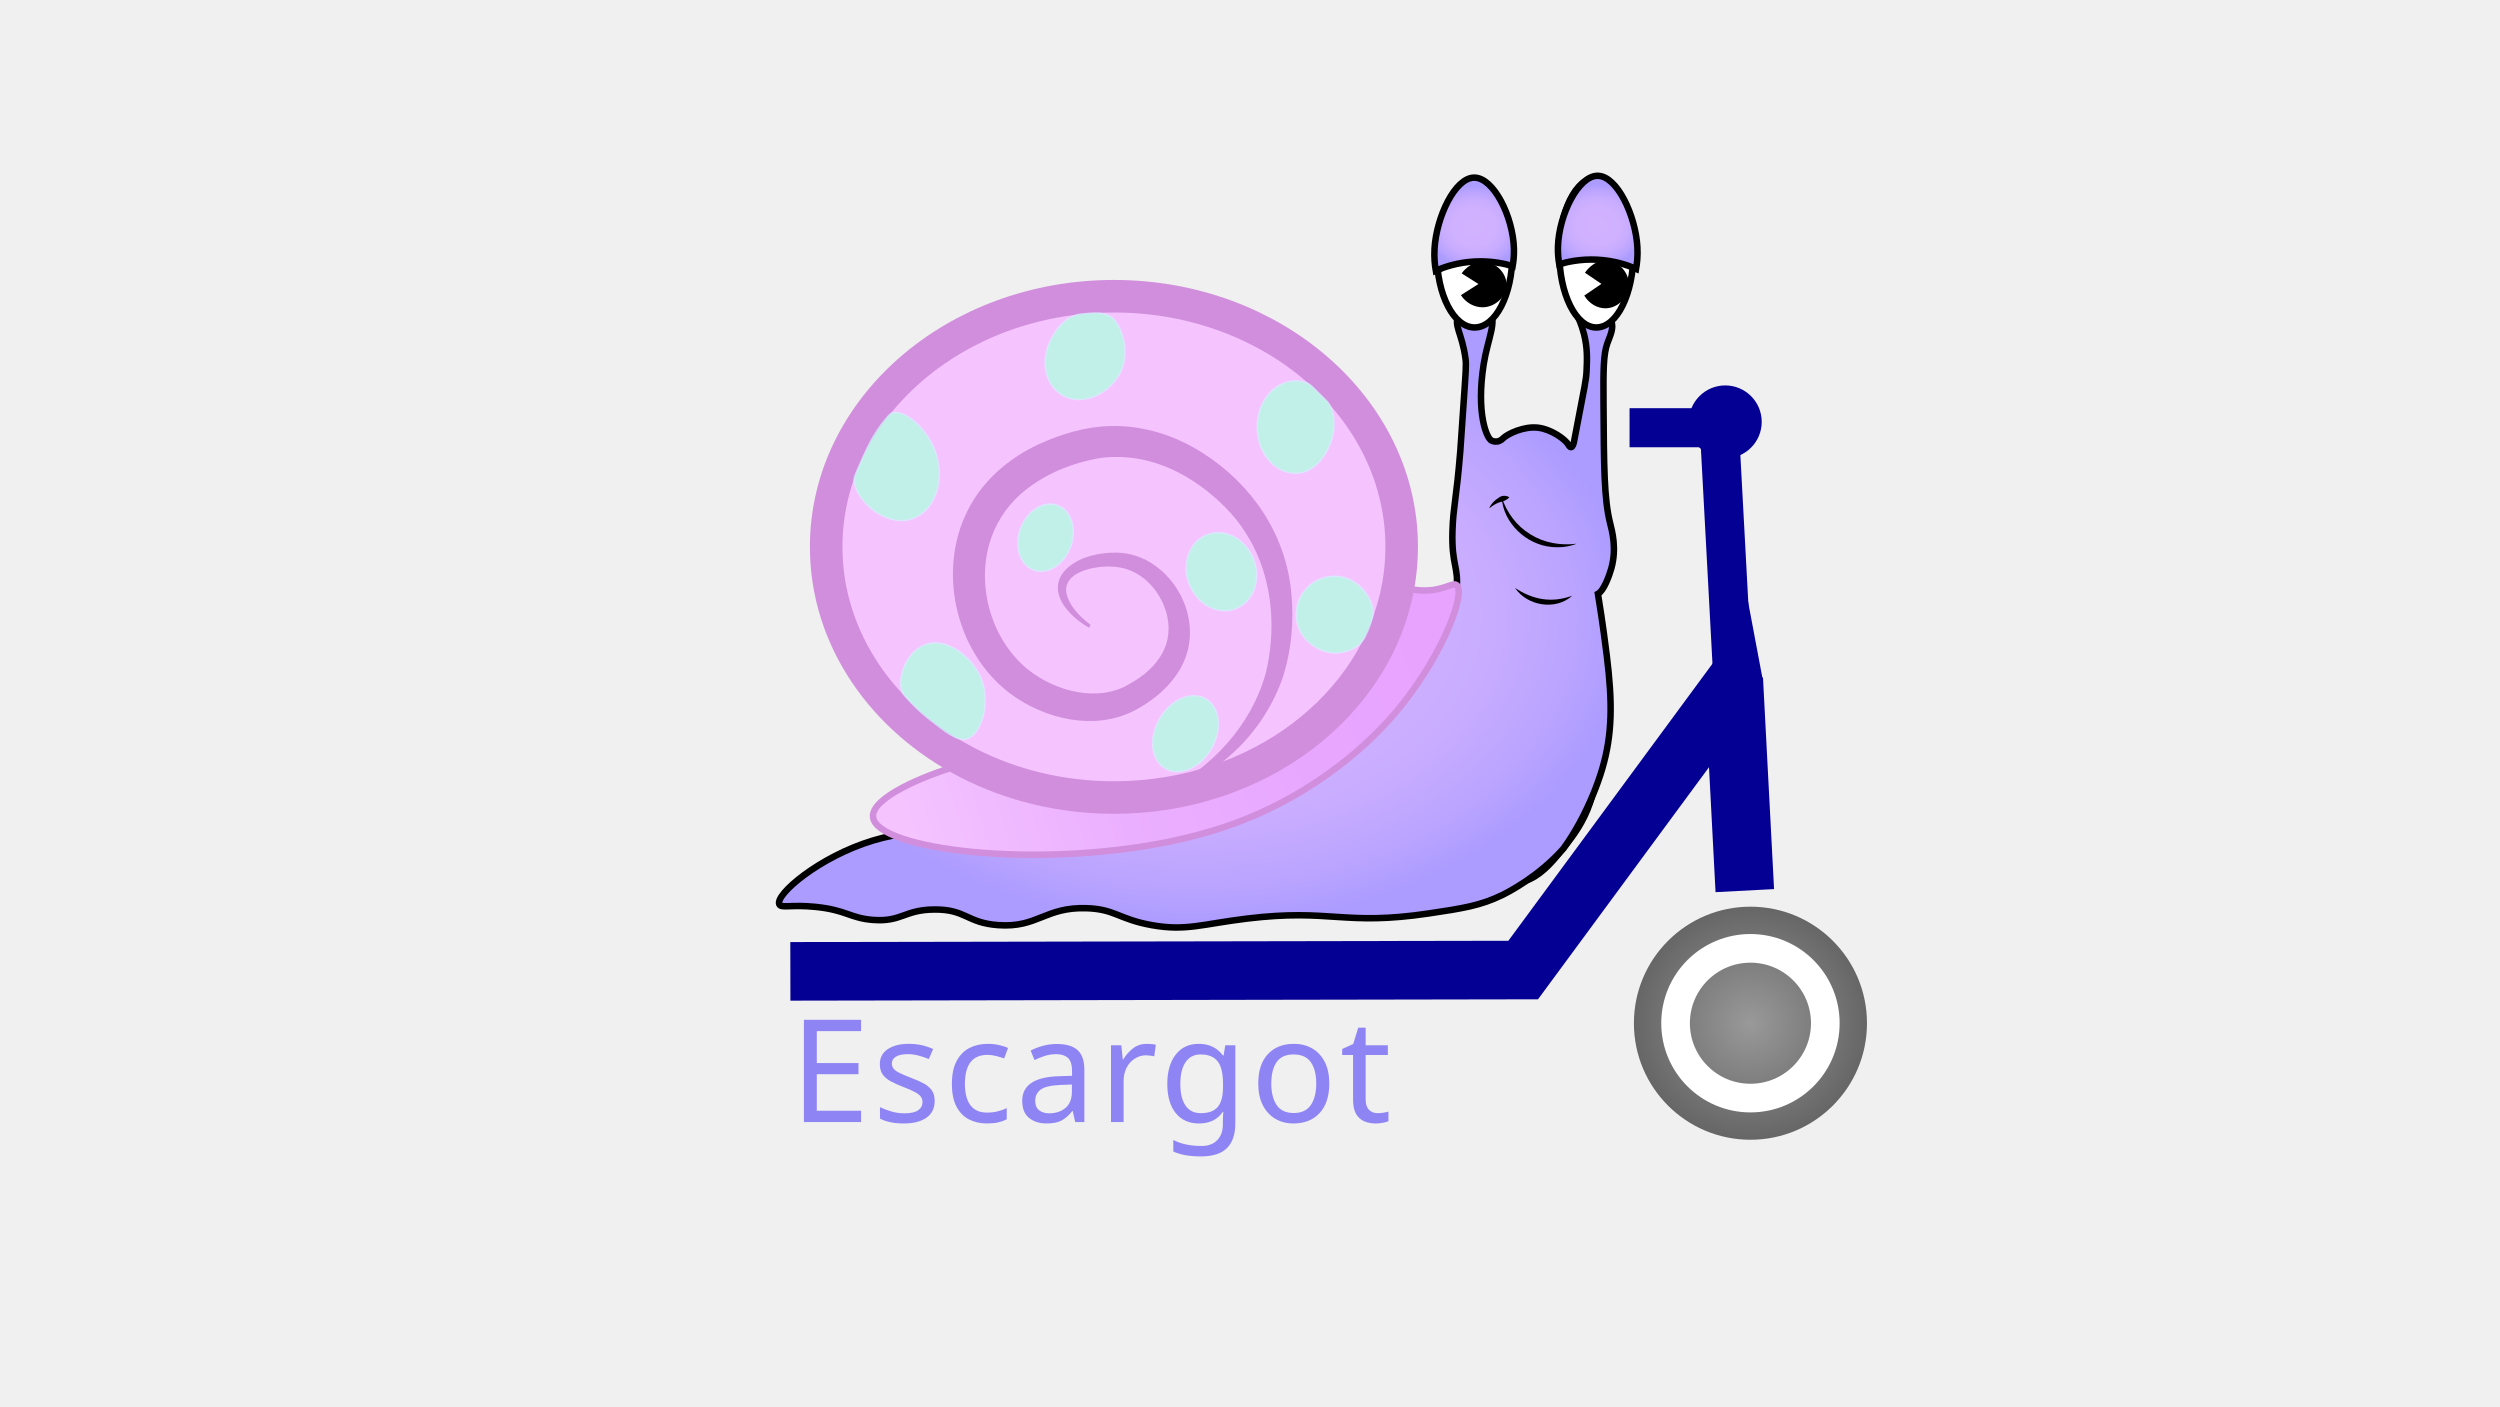
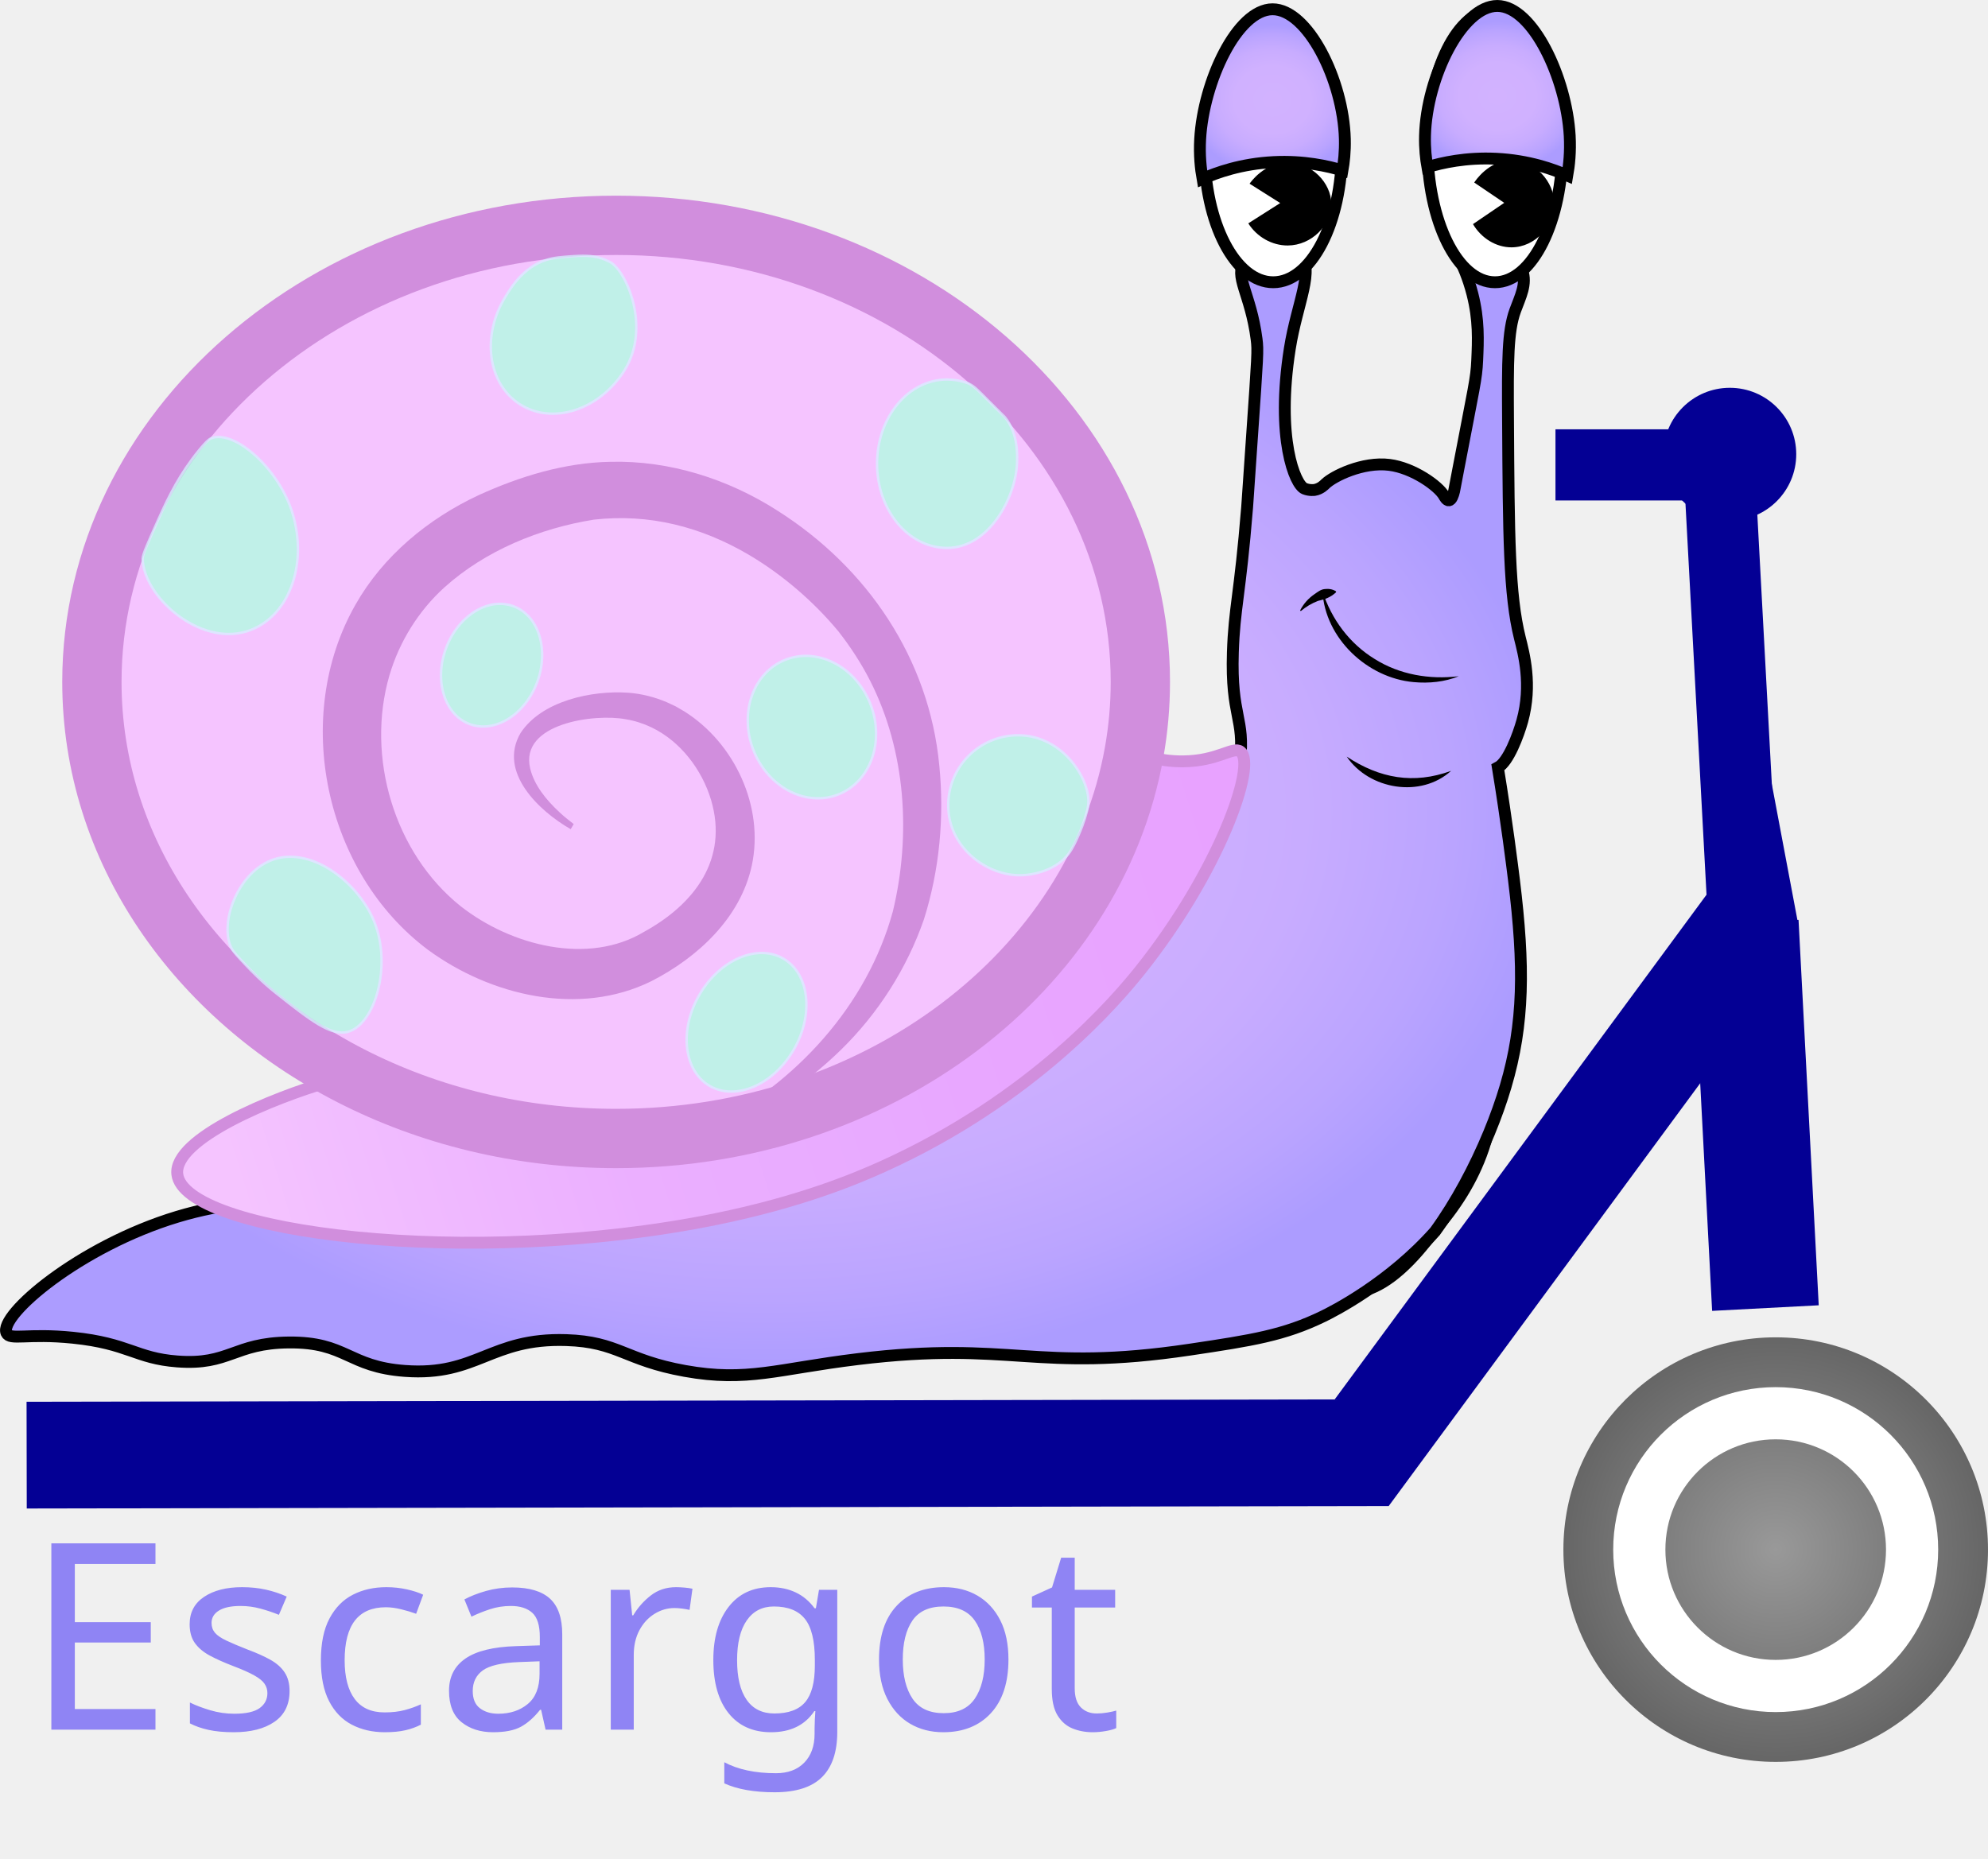
- <svg xmlns="http://www.w3.org/2000/svg" version="1.1" viewBox="0 0 1920 1080">
-   <defs>
-     <style>
+ <svg xmlns="http://www.w3.org/2000/svg" version="1.1" viewBox="0 0 838.08 783.46" id="svg63" width="838.08" height="783.46">
+   <defs id="defs37">
+     <style id="style1">
      .st0 {
        fill: url(#linear-gradient2);
      }

      .st1 {
        fill: url(#radial-gradient3);
      }

      .st1, .st2, .st3, .st4, .st5, .st6, .st7, .st8, .st9, .st10, .st11, .st12, .st13, .st14 {
        stroke-miterlimit: 10;
      }

      .st1, .st7, .st9, .st10, .st11 {
        stroke: #000;
      }

      .st1, .st7, .st9, .st10, .st14 {
        stroke-width: 5px;
      }

      .st2 {
        stroke: url(#linear-gradient);
      }

      .st2, .st15, .st3, .st16, .st4, .st6, .st11 {
        fill: none;
      }

      .st2, .st16, .st17, .st18, .st19 {
        display: none;
      }

      .st2, .st12 {
        stroke-width: 25px;
      }

      .st3 {
        stroke-width: 22px;
      }

      .st3, .st16 {
        stroke: #fff;
      }

      .st16 {
        stroke-miterlimit: 10;
        stroke-width: 22px;
      }

      .st20 {
        stroke-miterlimit: 10;
        stroke-width: 1px;
      }

      .st20, .st21, .st22, .st8, .st23, .st24 {
        isolation: isolate;
      }

      .st20, .st21, .st8, .st24 {
        fill: #afffe0;
        opacity: .75;
        stroke: #d7f0ff;
      }

      .st21 {
        stroke-miterlimit: 10;
        stroke-width: 1px;
      }

      .st4 {
        stroke-width: 30px;
      }

      .st4, .st5, .st6, .st13 {
        stroke: #040094;
      }

      .st5 {
        stroke-width: 2px;
      }

      .st5, .st25 {
        fill: #040094;
      }

      .st6 {
        stroke-width: 45px;
      }

      .st7 {
        fill: #fff;
      }

      .st9 {
        fill: url(#radial-gradient1);
      }

      .st10 {
        fill: url(#radial-gradient2);
      }

      .st11 {
        stroke-width: 4px;
      }

      .st12 {
        fill: #f5c4ff;
      }

      .st12, .st14 {
        stroke: #d18edd;
      }

      .st13 {
        fill: url(#linear-gradient1);
      }

      .st18 {
        fill: url(#radial-gradient);
      }

      .st26 {
        fill: url(#radial-gradient4);
      }

      .st19 {
        fill: url(#linear-gradient3);
      }

      .st27 {
        fill: #d18edd;
      }

      .st14 {
        fill: url(#linear-gradient4);
      }

      .st23 {
        fill: #8f84f4;
        font-family: BerlinSansFB-Reg, 'Berlin Sans FB';
        font-size: 110px;
        letter-spacing: .02em;
      }

      .st24 {
        stroke-miterlimit: 10;
        stroke-width: 1px;
      }
    </style>
-     <linearGradient id="linear-gradient" x1="407.32" y1="339.27" x2="631.78" y2="339.27" gradientTransform="translate(88.26 1119.62) rotate(-7.49) scale(.93 -.93) skewX(.45)" gradientUnits="userSpaceOnUse">
-       <stop offset="0" stop-color="#666" />
-       <stop offset=".65" stop-color="#868686" />
-       <stop offset="1" stop-color="#999" />
-     </linearGradient>
-     <radialGradient id="radial-gradient" cx="507.66" cy="270.83" fx="507.66" fy="270.83" r="89.5" gradientTransform="translate(0 1080) scale(1 -1)" gradientUnits="userSpaceOnUse">
-       <stop offset="0" stop-color="#999" />
-       <stop offset="1" stop-color="#666" />
-     </radialGradient>
-     <linearGradient id="linear-gradient1" x1="428.5" y1="371" x2="1351.5" y2="371" gradientTransform="translate(0 1080) scale(1 -1)" gradientUnits="userSpaceOnUse">
-       <stop offset="0" stop-color="#666" />
-       <stop offset=".65" stop-color="#868686" />
-       <stop offset="1" stop-color="#999" />
-     </linearGradient>
-     <linearGradient id="linear-gradient2" x1="1295.5" y1="640.5" x2="1343.5" y2="640.5" gradientTransform="translate(0 1080) scale(1 -1)" gradientUnits="userSpaceOnUse">
-       <stop offset="0" stop-color="#666" />
-       <stop offset=".65" stop-color="#868686" />
-       <stop offset="1" stop-color="#999" />
-     </linearGradient>
-     <radialGradient id="radial-gradient1" cx="918.89" cy="607.85" fx="918.89" fy="607.85" r="333.38" gradientTransform="translate(0 906.01) scale(1 -.71)" gradientUnits="userSpaceOnUse">
-       <stop offset="0" stop-color="#d2b2ff" />
-       <stop offset=".45" stop-color="#d0b1ff" />
-       <stop offset=".68" stop-color="#c8acff" />
-       <stop offset=".87" stop-color="#baa4ff" />
-       <stop offset="1" stop-color="#ac9cff" />
-     </radialGradient>
-     <linearGradient id="linear-gradient3" x1="1158.17" y1="991.99" x2="1445.96" y2="991.99" gradientTransform="translate(-301.34 1106.32) rotate(-.97) scale(1.24 -1) skewX(1.75)" gradientUnits="userSpaceOnUse">
-       <stop offset="0" stop-color="#666" />
-       <stop offset=".65" stop-color="#868686" />
-       <stop offset="1" stop-color="#999" />
-     </linearGradient>
-     <linearGradient id="linear-gradient4" x1="697.4" y1="440.99" x2="1126.67" y2="574.87" gradientTransform="translate(0 1080) scale(1 -1)" gradientUnits="userSpaceOnUse">
-       <stop offset="0" stop-color="#f5c4ff" />
-       <stop offset=".08" stop-color="#f2bfff" />
-       <stop offset=".36" stop-color="#ebafff" />
-       <stop offset=".59" stop-color="#e8aaff" />
-       <stop offset=".68" stop-color="#e8a7ff" />
-       <stop offset=".99" stop-color="#e8a2ff" />
-     </linearGradient>
-     <radialGradient id="radial-gradient2" cx="1227.05" cy="914.21" fx="1227.05" fy="914.21" r="35.88" gradientTransform="translate(0 977.62) scale(1 -.88)" gradientUnits="userSpaceOnUse">
-       <stop offset="0" stop-color="#d2b2ff" />
-       <stop offset=".45" stop-color="#d0b1ff" />
-       <stop offset=".68" stop-color="#c8acff" />
-       <stop offset=".87" stop-color="#baa4ff" />
-       <stop offset="1" stop-color="#ac9cff" />
-     </radialGradient>
-     <radialGradient id="radial-gradient3" cx="1132.16" cy="912.61" fx="1132.16" fy="912.61" r="35.88" gradientTransform="translate(0 977.62) scale(1 -.88)" gradientUnits="userSpaceOnUse">
-       <stop offset="0" stop-color="#d2b2ff" />
-       <stop offset=".45" stop-color="#d0b1ff" />
-       <stop offset=".68" stop-color="#c8acff" />
-       <stop offset=".87" stop-color="#baa4ff" />
-       <stop offset="1" stop-color="#ac9cff" />
-     </radialGradient>
-     <radialGradient id="radial-gradient4" cx="1344.54" cy="282.4" fx="1344.54" fy="282.4" r="89.5" gradientTransform="translate(8.1 1105.2) rotate(-1.58) scale(1 -1)" gradientUnits="userSpaceOnUse">
-       <stop offset="0" stop-color="#999" />
-       <stop offset="1" stop-color="#666" />
+     <linearGradient id="linear-gradient" x1="407.32" y1="339.27" x2="631.78" y2="339.27" gradientTransform="matrix(0.9220649,-0.1212284,-0.1139864,-0.923017,88.26,1119.62)" gradientUnits="userSpaceOnUse">
+       <stop offset="0" stop-color="#666" id="stop1" />
+       <stop offset=".65" stop-color="#868686" id="stop2" />
+       <stop offset="1" stop-color="#999" id="stop3" />
+     </linearGradient>
+     <radialGradient id="radial-gradient" cx="507.66" cy="270.83" fx="507.66" fy="270.83" r="89.5" gradientTransform="matrix(1,0,0,-1,0,1080)" gradientUnits="userSpaceOnUse">
+       <stop offset="0" stop-color="#999" id="stop4" />
+       <stop offset="1" stop-color="#666" id="stop5" />
+     </radialGradient>
+     <linearGradient id="linear-gradient1" x1="428.5" y1="371" x2="1351.5" y2="371" gradientTransform="matrix(1,0,0,-1,0,1080)" gradientUnits="userSpaceOnUse">
+       <stop offset="0" stop-color="#666" id="stop6" />
+       <stop offset=".65" stop-color="#868686" id="stop7" />
+       <stop offset="1" stop-color="#999" id="stop8" />
+     </linearGradient>
+     <linearGradient id="linear-gradient2" x1="1295.5" y1="640.5" x2="1343.5" y2="640.5" gradientTransform="matrix(1,0,0,-1,0,1080)" gradientUnits="userSpaceOnUse">
+       <stop offset="0" stop-color="#666" id="stop9" />
+       <stop offset=".65" stop-color="#868686" id="stop10" />
+       <stop offset="1" stop-color="#999" id="stop11" />
+     </linearGradient>
+     <radialGradient id="radial-gradient1" cx="918.89" cy="607.85" fx="918.89" fy="607.85" r="333.38" gradientTransform="matrix(1,0,0,-0.71,0,906.01)" gradientUnits="userSpaceOnUse">
+       <stop offset="0" stop-color="#d2b2ff" id="stop12" />
+       <stop offset=".45" stop-color="#d0b1ff" id="stop13" />
+       <stop offset=".68" stop-color="#c8acff" id="stop14" />
+       <stop offset=".87" stop-color="#baa4ff" id="stop15" />
+       <stop offset="1" stop-color="#ac9cff" id="stop16" />
+     </radialGradient>
+     <linearGradient id="linear-gradient3" x1="1158.17" y1="991.99" x2="1445.96" y2="991.99" gradientTransform="matrix(1.239822,-0.02099182,0.02095111,-1.000498,-301.34,1106.32)" gradientUnits="userSpaceOnUse">
+       <stop offset="0" stop-color="#666" id="stop17" />
+       <stop offset=".65" stop-color="#868686" id="stop18" />
+       <stop offset="1" stop-color="#999" id="stop19" />
+     </linearGradient>
+     <linearGradient id="linear-gradient4" x1="697.4" y1="440.99" x2="1126.67" y2="574.87" gradientTransform="matrix(1,0,0,-1,0,1080)" gradientUnits="userSpaceOnUse">
+       <stop offset="0" stop-color="#f5c4ff" id="stop20" />
+       <stop offset=".08" stop-color="#f2bfff" id="stop21" />
+       <stop offset=".36" stop-color="#ebafff" id="stop22" />
+       <stop offset=".59" stop-color="#e8aaff" id="stop23" />
+       <stop offset=".68" stop-color="#e8a7ff" id="stop24" />
+       <stop offset=".99" stop-color="#e8a2ff" id="stop25" />
+     </linearGradient>
+     <radialGradient id="radial-gradient2" cx="1227.05" cy="914.21" fx="1227.05" fy="914.21" r="35.88" gradientTransform="matrix(1,0,0,-0.88,0,977.62)" gradientUnits="userSpaceOnUse">
+       <stop offset="0" stop-color="#d2b2ff" id="stop26" />
+       <stop offset=".45" stop-color="#d0b1ff" id="stop27" />
+       <stop offset=".68" stop-color="#c8acff" id="stop28" />
+       <stop offset=".87" stop-color="#baa4ff" id="stop29" />
+       <stop offset="1" stop-color="#ac9cff" id="stop30" />
+     </radialGradient>
+     <radialGradient id="radial-gradient3" cx="1132.16" cy="912.61" fx="1132.16" fy="912.61" r="35.88" gradientTransform="matrix(1,0,0,-0.88,0,977.62)" gradientUnits="userSpaceOnUse">
+       <stop offset="0" stop-color="#d2b2ff" id="stop31" />
+       <stop offset=".45" stop-color="#d0b1ff" id="stop32" />
+       <stop offset=".68" stop-color="#c8acff" id="stop33" />
+       <stop offset=".87" stop-color="#baa4ff" id="stop34" />
+       <stop offset="1" stop-color="#ac9cff" id="stop35" />
+     </radialGradient>
+     <radialGradient id="radial-gradient4" cx="1344.54" cy="282.4" fx="1344.54" fy="282.4" r="89.5" gradientTransform="matrix(0.9996198,-0.02757271,-0.02757271,-0.9996198,8.1,1105.2)" gradientUnits="userSpaceOnUse">
+       <stop offset="0" stop-color="#999" id="stop36" />
+       <stop offset="1" stop-color="#666" id="stop37" />
    </radialGradient>
  </defs>
-   <g id="Layer_1">
+   <g id="Layer_1" transform="translate(-595.7603,-132.4999)">
    <g id="Layer_4" class="st17">
-       <ellipse class="st25" cx="1106" cy="560.5" rx="864" ry="525.5" />
+       <ellipse class="st25" cx="1106" cy="560.5" rx="864" ry="525.5" id="ellipse37" />
    </g>
    <g id="Layer_5">
-       <path class="st6" d="M607,746c187.6-.34,375.2-.67,562.8-1.01,55.16-74.88,110.33-149.76,165.49-224.64" />
-       <path class="st2" d="M424,708.92c48.15-27.83,106.04-27.33,148.84,1.64,45.46,30.77,55.01,80.85,56.73,91.05" />
-       <circle class="st18" cx="507.66" cy="809.17" r="89.5" />
-       <circle class="st16" cx="507.68" cy="809.2" r="57.5" />
-       <line class="st4" x1="1320.5" y1="329.5" x2="1339.5" y2="682.5" />
-       <line class="st4" x1="1251.5" y1="328.5" x2="1328.5" y2="328.5" />
-       <circle class="st25" cx="1325" cy="324" r="28" />
-       <line class="st6" x1="1331.5" y1="521.5" x2="1340.01" y2="684" />
-       <path class="st5" d="M1352.5,520.5c-4.33-23-8.67-46-13-69,1.25,10.29,2.08,25.09-.5,42.5-3.43,23.09-11.04,38.46-7,41,2,1.26,7.03-.53,20.5-14.5Z" />
-       <rect class="st15" x="606.74" y="785.72" width="544.82" height="130.24" />
+       <path class="st6" d="m 607,746 c 187.6,-0.34 375.2,-0.67 562.8,-1.01 55.16,-74.88 110.33,-149.76 165.49,-224.64" id="path37" />
+       <path class="st2" d="m 424,708.92 c 48.15,-27.83 106.04,-27.33 148.84,1.64 45.46,30.77 55.01,80.85 56.73,91.05" id="path38" style="stroke:url(#linear-gradient)" />
+       <circle class="st18" cx="507.66" cy="809.17" r="89.5" id="circle38" style="fill:url(#radial-gradient)" />
+       <circle class="st16" cx="507.68" cy="809.2" r="57.5" id="circle39" />
+       <line class="st4" x1="1320.5" y1="329.5" x2="1339.5" y2="682.5" id="line39" />
+       <line class="st4" x1="1251.5" y1="328.5" x2="1328.5" y2="328.5" id="line40" />
+       <circle class="st25" cx="1325" cy="324" r="28" id="circle40" />
+       <line class="st6" x1="1331.5" y1="521.5" x2="1340.01" y2="684" id="line41" />
+       <path class="st5" d="m 1352.5,520.5 c -4.33,-23 -8.67,-46 -13,-69 1.25,10.29 2.08,25.09 -0.5,42.5 -3.43,23.09 -11.04,38.46 -7,41 2,1.26 7.03,-0.53 20.5,-14.5 z" id="path41" />
+       <rect class="st15" x="606.74" y="785.72" width="544.82" height="130.24" id="rect41" />
    </g>
    <g id="Layer_2">
      <g id="Layer_3" class="st17">
-         <path class="st13" d="M1351.5,676.5h-771c-50.67,21.67-101.33,43.33-152,65,262.33-1.33,524.67-2.67,787-4,45.33-20.33,90.67-40.67,136-61Z" />
-         <rect class="st0" x="1295.5" y="102.5" width="48" height="674" />
+         <path class="st13" d="m 1351.5,676.5 h -771 c -50.67,21.67 -101.33,43.33 -152,65 262.33,-1.33 524.67,-2.67 787,-4 45.33,-20.33 90.67,-40.67 136,-61 z" id="path42" style="fill:url(#linear-gradient1)" />
+         <rect class="st0" x="1295.5" y="102.5" width="48" height="674" id="rect42" style="fill:url(#linear-gradient2)" />
      </g>
-       <path class="st11" d="M1200.76,651.67c-9.32,12.83-19.49,22.42-29.11,25.2,8.84-5.97,19.54-14.39,29.11-25.2Z" />
-       <path class="st9" d="M1227.22,456.09c3.8,23.26,6.09,41.86,6.78,47.41,4.48,36.29,4.3,60.59-3.5,87-1.87,6.32-4.22,12.92-6.95,19.54-6.08,14.74-14.04,29.57-22.75,41.57-.01.02-.03.04-.04.06-9.57,10.81-20.27,19.23-29.11,25.2-9.14,6.17-16.29,9.73-18.15,10.63-16.48,7.99-29.88,10.1-56,14-65.84,9.83-74.91-3.91-140,4-34.1,4.14-46.65,9.74-73,5-25.32-4.55-28.08-12.3-50-13-32.12-1.03-37.45,15.24-68,13-24.16-1.77-24.61-12.23-49-12-23.17.21-24.94,9.67-47,8-17.52-1.32-20.46-7.59-44-10-19.16-1.96-26.56,1.23-28-2-3.31-7.46,30.82-36.58,72-49,39.32-11.86,72.69-4.75,89-2,106.1,17.89,222.9-19.81,283-71,30.14-25.67,50.75-59.31,57-70,15.12-25.87,17.99-40.35,19-49,2.15-18.42-3.88-18.6-3-46,.6-18.6,3.01-24.07,6-61,.15-1.85-.04.39,2-29,2.46-35.47,2.62-37.18,2-42-2.52-19.47-9.65-26.37-5-33,4.55-6.49,17.54-8.14,23-3,6.8,6.4-.95,20.65-4,40-5.95,37.79,2.17,57.37,6.21,59.01,2.17.88,4.22.55,4.22.55,2.5-.41,4.12-2.11,4.57-2.56,3.27-3.2,15.76-9.43,27-8,10.08,1.28,20.68,8.92,23,13,.22.39,1.09,2.03,2.08,1.95,1.09-.09,1.79-2.23,2.18-3.82.38-2.03.99-5.23,1.74-9.13,6.77-35.46,7.65-38.19,8-46,.38-8.52.77-17.09-2-28-3.66-14.41-9.54-20.01-7-23,3.9-4.58,24,1.26,28,13,2,5.86-.79,10.95-3,17-3.16,8.64-3.15,21.21-3,46,.3,49.14.44,73.72,5,92,1.61,6.45,5.26,19.65,1,35-1.6,5.74-5.82,17.28-10.28,19.59h0Z" />
-       <path class="st11" d="M1223.55,610.04c-.59,2.34-1.27,4.66-2.05,6.96-4.57,13.42-12.17,24.97-20.7,34.61,8.71-12,16.67-26.83,22.75-41.57Z" />
-       <path d="M1153.27,381.78c3.84,11.87,11.46,22.11,22.04,28.57,10.46,6.59,23.09,8.74,35.42,7.25-5.92,2.42-12.55,3.08-19.04,2.48-19.51-1.73-37.33-18.46-38.42-38.3h0Z" />
-       <path d="M1143.84,389.88c1.37-2.73,3.51-5.14,6.06-6.87,1.29-.88,2.61-1.99,4.24-2.15,1.6-.19,3.28-.05,4.84.95l.03.4c-2.46,2.25-4.65,2.93-7.61,3.63-2.62,1-5.07,2.45-7.25,4.29.01-.01-.31-.25-.31-.25h0Z" />
-       <path d="M1163.5,451.5c13.88,9.17,28.18,11.78,44,6-12.73,11.56-34.52,7.95-44-6h0Z" />
-       <polygon class="st19" points="1159.5 124.33 1511.97 93.5 1508.05 48.67 1155.58 79.51 1159.5 124.33" />
+       <path class="st11" d="m 1200.76,651.67 c -9.32,12.83 -19.49,22.42 -29.11,25.2 8.84,-5.97 19.54,-14.39 29.11,-25.2 z" id="path43" />
+       <path class="st9" d="m 1227.22,456.09 c 3.8,23.26 6.09,41.86 6.78,47.41 4.48,36.29 4.3,60.59 -3.5,87 -1.87,6.32 -4.22,12.92 -6.95,19.54 -6.08,14.74 -14.04,29.57 -22.75,41.57 -0.01,0.02 -0.03,0.04 -0.04,0.06 -9.57,10.81 -20.27,19.23 -29.11,25.2 -9.14,6.17 -16.29,9.73 -18.15,10.63 -16.48,7.99 -29.88,10.1 -56,14 -65.84,9.83 -74.91,-3.91 -140,4 -34.1,4.14 -46.65,9.74 -73,5 -25.32,-4.55 -28.08,-12.3 -50,-13 -32.12,-1.03 -37.45,15.24 -68,13 -24.16,-1.77 -24.61,-12.23 -49,-12 -23.17,0.21 -24.94,9.67 -47,8 -17.52,-1.32 -20.46,-7.59 -44,-10 -19.16,-1.96 -26.56,1.23 -28,-2 -3.31,-7.46 30.82,-36.58 72,-49 39.32,-11.86 72.69,-4.75 89,-2 106.1,17.89 222.9,-19.81 283,-71 30.14,-25.67 50.75,-59.31 57,-70 15.12,-25.87 17.99,-40.35 19,-49 2.15,-18.42 -3.88,-18.6 -3,-46 0.6,-18.6 3.01,-24.07 6,-61 0.15,-1.85 -0.04,0.39 2,-29 2.46,-35.47 2.62,-37.18 2,-42 -2.52,-19.47 -9.65,-26.37 -5,-33 4.55,-6.49 17.54,-8.14 23,-3 6.8,6.4 -0.95,20.65 -4,40 -5.95,37.79 2.17,57.37 6.21,59.01 2.17,0.88 4.22,0.55 4.22,0.55 2.5,-0.41 4.12,-2.11 4.57,-2.56 3.27,-3.2 15.76,-9.43 27,-8 10.08,1.28 20.68,8.92 23,13 0.22,0.39 1.09,2.03 2.08,1.95 1.09,-0.09 1.79,-2.23 2.18,-3.82 0.38,-2.03 0.99,-5.23 1.74,-9.13 6.77,-35.46 7.65,-38.19 8,-46 0.38,-8.52 0.77,-17.09 -2,-28 -3.66,-14.41 -9.54,-20.01 -7,-23 3.9,-4.58 24,1.26 28,13 2,5.86 -0.79,10.95 -3,17 -3.16,8.64 -3.15,21.21 -3,46 0.3,49.14 0.44,73.72 5,92 1.61,6.45 5.26,19.65 1,35 -1.6,5.74 -5.82,17.28 -10.28,19.59 z" id="path44" style="fill:url(#radial-gradient1)" />
+       <path class="st11" d="m 1223.55,610.04 c -0.59,2.34 -1.27,4.66 -2.05,6.96 -4.57,13.42 -12.17,24.97 -20.7,34.61 8.71,-12 16.67,-26.83 22.75,-41.57 z" id="path45" />
+       <path d="m 1153.27,381.78 c 3.84,11.87 11.46,22.11 22.04,28.57 10.46,6.59 23.09,8.74 35.42,7.25 -5.92,2.42 -12.55,3.08 -19.04,2.48 -19.51,-1.73 -37.33,-18.46 -38.42,-38.3 z" id="path46" />
+       <path d="m 1143.84,389.88 c 1.37,-2.73 3.51,-5.14 6.06,-6.87 1.29,-0.88 2.61,-1.99 4.24,-2.15 1.6,-0.19 3.28,-0.05 4.84,0.95 l 0.03,0.4 c -2.46,2.25 -4.65,2.93 -7.61,3.63 -2.62,1 -5.07,2.45 -7.25,4.29 0.01,-0.01 -0.31,-0.25 -0.31,-0.25 z" id="path47" />
+       <path d="m 1163.5,451.5 c 13.88,9.17 28.18,11.78 44,6 -12.73,11.56 -34.52,7.95 -44,-6 z" id="path48" />
+       <polygon class="st19" points="1508.05,48.67 1155.58,79.51 1159.5,124.33 1511.97,93.5 " id="polygon48" style="fill:url(#linear-gradient3)" />
    </g>
    <g id="Layer_11">
-       <path class="st14" d="M1076.5,541.5c-9.54,11.95-44.9,54.16-109,83-11.29,5.08-34.35,14.75-70,22-103.73,21.09-224.37,5.76-227-19-1.59-14.97,40.13-32.03,64-39,3.13-.91,6.19-1.72,9.18-2.43,32.8,16.8,71.02,26.43,111.82,26.43,110.48,0,202.04-70.63,218.39-162.87,2.63.91,10.17,3.96,20.61,3.87,14.73-.13,21.04-6.44,24.15-4.15,7.12,5.24-8.99,50.62-42.15,92.15Z" />
-       <path class="st12" d="M1076.5,420c0,10.08-.89,19.97-2.61,29.63-16.35,92.24-107.91,162.87-218.39,162.87-40.8,0-79.02-9.63-111.82-26.43-65.33-33.44-109.18-95.3-109.18-166.07,0-106.31,98.95-192.5,221-192.5s221,86.19,221,192.5Z" />
-       <path class="st8" d="M719.1,348.98c6.69,22.21-2.02,44.48-19.47,49.74-20.25,6.1-43.49-15.01-43.72-30.69-.03-1.7,2.18-6.64,6.6-16.52,4.49-10.04,9.21-19.43,17-29,3.72-4.57,4.78-5.05,5.39-5.27,9.88-3.61,28.55,12.99,34.2,31.74h0Z" />
-       <ellipse class="st7" cx="1226" cy="194" rx="28.5" ry="57.5" />
-       <ellipse class="st7" cx="1132.5" cy="195.5" rx="29" ry="56" />
-       <path d="M1157,218.5c0,8.83-8.23,17.47-18.4,17.5-6.65.02-13-3.65-16.6-9.33,4.49-2.85,8.97-5.7,13.46-8.56-4.3-2.72-8.61-5.44-12.91-8.16.31-.47,6.14-8.9,16.06-8.95,10.08-.05,18.39,8.62,18.39,17.5Z" />
-       <path d="M1251,218.42c0,9.27-8.06,18.33-18.02,18.36-6.51.02-12.73-3.83-16.26-9.79,4.39-2.99,8.79-5.98,13.18-8.97-4.22-2.85-8.43-5.71-12.65-8.56.31-.49,6.02-9.34,15.72-9.39,9.89-.06,18.03,9.03,18.03,18.35h0Z" />
-       <path class="st27" d="M894.57,607.83c36.56-18.63,66.71-51.24,77.6-91.1,7.74-32.12,5.47-67.6-9.6-97.24-3.71-7.31-8.3-14.33-13.34-20.77-10.44-12.61-23.59-23.9-37.59-32.2-20.24-11.95-42.16-17.56-65.48-14.94-22.87,3.66-45.73,13.01-63,28.52-10.97,9.93-19.07,22.96-23.23,37.15-10.01,34.31,1.99,74.96,30.06,97.34,21.34,16.73,53.82,24.92,77.3,10.77,21.26-11.69,35.64-30.6,28.23-55.6-3.82-12.74-12.88-24.74-25.11-30.59-3.45-1.64-6.97-2.79-10.81-3.42-13.1-2.5-44.79,1.67-40.35,20.69,1.71,7.16,6.88,13.42,12.25,18.39,1.9,1.83,3.99,3.47,6.12,5.1l-1.26,2.16c-13.34-7.61-30.81-24.1-21.14-40.55,8.89-13.57,30.01-18.02,45.27-16.99,5.55.39,11.13,1.79,16.25,3.96l3.81,1.77,3.63,2.11c21.25,13.29,33.83,40.24,28.52,65.01-4.77,22.14-22.86,38.82-42.38,48.79-30.46,15.02-67.7,6.13-94.13-13.23-43.58-32.62-57.59-98.17-30.56-145.54,11.65-20.54,30.61-36.2,51.85-46.13,17.48-7.97,36.34-13.76,55.66-14.09,24.84-.62,49.54,7.23,70.35,20.58,37.84,23.96,63.96,62.39,68.24,107.36,2.17,21.82.13,44.07-6.48,65-7.19,20.71-19.31,39.68-34.99,54.99-15.63,15.28-34.35,27.39-54.84,35.05.01-.01-.85-2.35-.85-2.35h0Z" />
-       <path class="st10" d="M1196.5,189.72c-.14,5.33.4,9.86,1,13.24,6.06-1.83,16.25-4.16,29-3.53,13.7.68,24.14,4.47,30,7.06.74-4.19,1.39-9.95,1-16.77-1.39-24.3-15.6-54.66-30.5-54.72-14.82-.06-29.86,29.88-30.5,54.72Z" />
-       <path class="st1" d="M1162.71,191.13c.14,5.33-.4,9.86-1,13.24-6.06-1.83-16.25-4.16-29-3.53-13.7.68-24.14,4.47-30,7.06-.74-4.19-1.39-9.95-1-16.77,1.39-24.3,15.6-54.66,30.5-54.72,14.82-.05,29.85,29.88,30.5,54.72Z" />
-       <ellipse class="st20" cx="910.48" cy="563.5" rx="31" ry="23" transform="translate(-32.77 1070.25) rotate(-60)" />
-       <path class="st8" d="M1054.5,472c-.33,2.57-1.91,7.75-4,12.5-1.11,2.52-2.47,5.61-4.31,8.02-5.1,6.7-14.6,9.14-21.19,8.98-13.86-.33-29.5-11.96-29.5-29.5,0-16.29,13.21-29.5,29.5-29.5,19.17,0,30.82,19.31,29.5,29.5Z" />
-       <path class="st8" d="M858.95,288.74c-10.46,16.58-30.11,22.98-43.89,14.28-13.78-8.69-16.47-29.18-6.01-45.76,1.35-2.14,6.71-11.93,17.01-15.18,3.24-1.02,6.45-1.24,11.44-1.58,5.98-.41,9.13.03,12,1,0,0,1.84.62,3.44,1.48,6.67,3.55,17.54,27.48,6.01,45.76Z" />
-       <path class="st8" d="M753.31,520.55c7.96,18.91.48,43.82-10.81,46.95-7.19,1.99-15.88-4.87-30-16-6.24-4.92-11.26-10.15-13-12-3.45-3.67-5.17-5.5-6-7-5.49-9.9,1.9-31.35,16.41-37.21,16.38-6.6,36.47,8.81,43.4,25.26Z" />
-       <path class="st8" d="M1024.5,328c-.63,14.05-11.66,35.5-29.5,35.5-16.29,0-29.5-15.89-29.5-35.5s13.21-35.5,29.5-35.5c5.39,0,9.28,1.79,9.28,1.79,2.28,1.14,3.46,2.42,8.22,7.21,6.9,6.95,6.52,6.4,7,7,5.56,6.91,5.15,16.24,5,19.5Z" />
-       <ellipse class="st24" cx="938.04" cy="439.04" rx="26.5" ry="30.5" transform="translate(-95.1 366.23) rotate(-21.05)" />
-       <ellipse class="st21" cx="803" cy="412.94" rx="26.5" ry="20.5" transform="translate(136.91 1022.57) rotate(-69.68)" />
+       <path class="st14" d="m 1076.5,541.5 c -9.54,11.95 -44.9,54.16 -109,83 -11.29,5.08 -34.35,14.75 -70,22 -103.73,21.09 -224.37,5.76 -227,-19 -1.59,-14.97 40.13,-32.03 64,-39 3.13,-0.91 6.19,-1.72 9.18,-2.43 32.8,16.8 71.02,26.43 111.82,26.43 110.48,0 202.04,-70.63 218.39,-162.87 2.63,0.91 10.17,3.96 20.61,3.87 14.73,-0.13 21.04,-6.44 24.15,-4.15 7.12,5.24 -8.99,50.62 -42.15,92.15 z" id="path49" style="fill:url(#linear-gradient4)" />
+       <path class="st12" d="m 1076.5,420 c 0,10.08 -0.89,19.97 -2.61,29.63 -16.35,92.24 -107.91,162.87 -218.39,162.87 -40.8,0 -79.02,-9.63 -111.82,-26.43 C 678.35,552.63 634.5,490.77 634.5,420 c 0,-106.31 98.95,-192.5 221,-192.5 122.05,0 221,86.19 221,192.5 z" id="path50" />
+       <path class="st8" d="m 719.1,348.98 c 6.69,22.21 -2.02,44.48 -19.47,49.74 -20.25,6.1 -43.49,-15.01 -43.72,-30.69 -0.03,-1.7 2.18,-6.64 6.6,-16.52 4.49,-10.04 9.21,-19.43 17,-29 3.72,-4.57 4.78,-5.05 5.39,-5.27 9.88,-3.61 28.55,12.99 34.2,31.74 z" id="path51" />
+       <ellipse class="st7" cx="1226" cy="194" rx="28.5" ry="57.5" id="ellipse51" />
+       <ellipse class="st7" cx="1132.5" cy="195.5" rx="29" ry="56" id="ellipse52" />
+       <path d="m 1157,218.5 c 0,8.83 -8.23,17.47 -18.4,17.5 -6.65,0.02 -13,-3.65 -16.6,-9.33 4.49,-2.85 8.97,-5.7 13.46,-8.56 -4.3,-2.72 -8.61,-5.44 -12.91,-8.16 0.31,-0.47 6.14,-8.9 16.06,-8.95 10.08,-0.05 18.39,8.62 18.39,17.5 z" id="path52" />
+       <path d="m 1251,218.42 c 0,9.27 -8.06,18.33 -18.02,18.36 -6.51,0.02 -12.73,-3.83 -16.26,-9.79 4.39,-2.99 8.79,-5.98 13.18,-8.97 -4.22,-2.85 -8.43,-5.71 -12.65,-8.56 0.31,-0.49 6.02,-9.34 15.72,-9.39 9.89,-0.06 18.03,9.03 18.03,18.35 z" id="path53" />
+       <path class="st27" d="m 894.57,607.83 c 36.56,-18.63 66.71,-51.24 77.6,-91.1 7.74,-32.12 5.47,-67.6 -9.6,-97.24 -3.71,-7.31 -8.3,-14.33 -13.34,-20.77 -10.44,-12.61 -23.59,-23.9 -37.59,-32.2 -20.24,-11.95 -42.16,-17.56 -65.48,-14.94 -22.87,3.66 -45.73,13.01 -63,28.52 -10.97,9.93 -19.07,22.96 -23.23,37.15 -10.01,34.31 1.99,74.96 30.06,97.34 21.34,16.73 53.82,24.92 77.3,10.77 21.26,-11.69 35.64,-30.6 28.23,-55.6 -3.82,-12.74 -12.88,-24.74 -25.11,-30.59 -3.45,-1.64 -6.97,-2.79 -10.81,-3.42 -13.1,-2.5 -44.79,1.67 -40.35,20.69 1.71,7.16 6.88,13.42 12.25,18.39 1.9,1.83 3.99,3.47 6.12,5.1 l -1.26,2.16 c -13.34,-7.61 -30.81,-24.1 -21.14,-40.55 8.89,-13.57 30.01,-18.02 45.27,-16.99 5.55,0.39 11.13,1.79 16.25,3.96 l 3.81,1.77 3.63,2.11 c 21.25,13.29 33.83,40.24 28.52,65.01 -4.77,22.14 -22.86,38.82 -42.38,48.79 -30.46,15.02 -67.7,6.13 -94.13,-13.23 -43.58,-32.62 -57.59,-98.17 -30.56,-145.54 11.65,-20.54 30.61,-36.2 51.85,-46.13 17.48,-7.97 36.34,-13.76 55.66,-14.09 24.84,-0.62 49.54,7.23 70.35,20.58 37.84,23.96 63.96,62.39 68.24,107.36 2.17,21.82 0.13,44.07 -6.48,65 -7.19,20.71 -19.31,39.68 -34.99,54.99 -15.63,15.28 -34.35,27.39 -54.84,35.05 0.01,-0.01 -0.85,-2.35 -0.85,-2.35 z" id="path54" />
+       <path class="st10" d="m 1196.5,189.72 c -0.14,5.33 0.4,9.86 1,13.24 6.06,-1.83 16.25,-4.16 29,-3.53 13.7,0.68 24.14,4.47 30,7.06 0.74,-4.19 1.39,-9.95 1,-16.77 -1.39,-24.3 -15.6,-54.66 -30.5,-54.72 -14.82,-0.06 -29.86,29.88 -30.5,54.72 z" id="path55" style="fill:url(#radial-gradient2)" />
+       <path class="st1" d="m 1162.71,191.13 c 0.14,5.33 -0.4,9.86 -1,13.24 -6.06,-1.83 -16.25,-4.16 -29,-3.53 -13.7,0.68 -24.14,4.47 -30,7.06 -0.74,-4.19 -1.39,-9.95 -1,-16.77 1.39,-24.3 15.6,-54.66 30.5,-54.72 14.82,-0.05 29.85,29.88 30.5,54.72 z" id="path56" style="fill:url(#radial-gradient3)" />
+       <ellipse class="st20" cx="910.48" cy="563.5" rx="31" ry="23" transform="rotate(-60,910.4787,563.5046)" id="ellipse56" />
+       <path class="st8" d="m 1054.5,472 c -0.33,2.57 -1.91,7.75 -4,12.5 -1.11,2.52 -2.47,5.61 -4.31,8.02 -5.1,6.7 -14.6,9.14 -21.19,8.98 -13.86,-0.33 -29.5,-11.96 -29.5,-29.5 0,-16.29 13.21,-29.5 29.5,-29.5 19.17,0 30.82,19.31 29.5,29.5 z" id="path57" />
+       <path class="st8" d="m 858.95,288.74 c -10.46,16.58 -30.11,22.98 -43.89,14.28 -13.78,-8.69 -16.47,-29.18 -6.01,-45.76 1.35,-2.14 6.71,-11.93 17.01,-15.18 3.24,-1.02 6.45,-1.24 11.44,-1.58 5.98,-0.41 9.13,0.03 12,1 0,0 1.84,0.62 3.44,1.48 6.67,3.55 17.54,27.48 6.01,45.76 z" id="path58" />
+       <path class="st8" d="m 753.31,520.55 c 7.96,18.91 0.48,43.82 -10.81,46.95 -7.19,1.99 -15.88,-4.87 -30,-16 -6.24,-4.92 -11.26,-10.15 -13,-12 -3.45,-3.67 -5.17,-5.5 -6,-7 -5.49,-9.9 1.9,-31.35 16.41,-37.21 16.38,-6.6 36.47,8.81 43.4,25.26 z" id="path59" />
+       <path class="st8" d="m 1024.5,328 c -0.63,14.05 -11.66,35.5 -29.5,35.5 -16.29,0 -29.5,-15.89 -29.5,-35.5 0,-19.61 13.21,-35.5 29.5,-35.5 5.39,0 9.28,1.79 9.28,1.79 2.28,1.14 3.46,2.42 8.22,7.21 6.9,6.95 6.52,6.4 7,7 5.56,6.91 5.15,16.24 5,19.5 z" id="path60" />
+       <ellipse class="st24" cx="938.04" cy="439.04" rx="26.5" ry="30.5" transform="rotate(-21.05,938.0499,439.0486)" id="ellipse60" />
+       <ellipse class="st21" cx="803" cy="412.94" rx="26.5" ry="20.5" transform="rotate(-69.68,803.0029,412.9377)" id="ellipse61" />
    </g>
  </g>
-   <g id="Layer_21" data-name="Layer_2">
-     <g class="st22">
-       <g class="st22">
-         <text class="st23" transform="translate(606.74 861.73)">
-           <tspan x="0" y="0">Escargot</tspan>
+   <g id="Layer_21" data-name="Layer_2" transform="translate(-595.7603,-132.4999)">
+     <g class="st22" id="g62">
+       <g class="st22" id="g61">
+         <text class="st23" transform="translate(606.74,861.73)" id="text61">
+           <tspan x="0" y="0" id="tspan61">Escargot</tspan>
        </text>
      </g>
    </g>
-     <circle class="st26" cx="1344.34" cy="785.83" r="89.5" />
-     <circle class="st3" cx="1344.34" cy="785.83" r="57.5" />
+     <circle class="st26" cx="1344.34" cy="785.83" r="89.5" id="circle62" style="fill:url(#radial-gradient4)" />
+     <circle class="st3" cx="1344.34" cy="785.83" r="57.5" id="circle63" />
  </g>
</svg>
